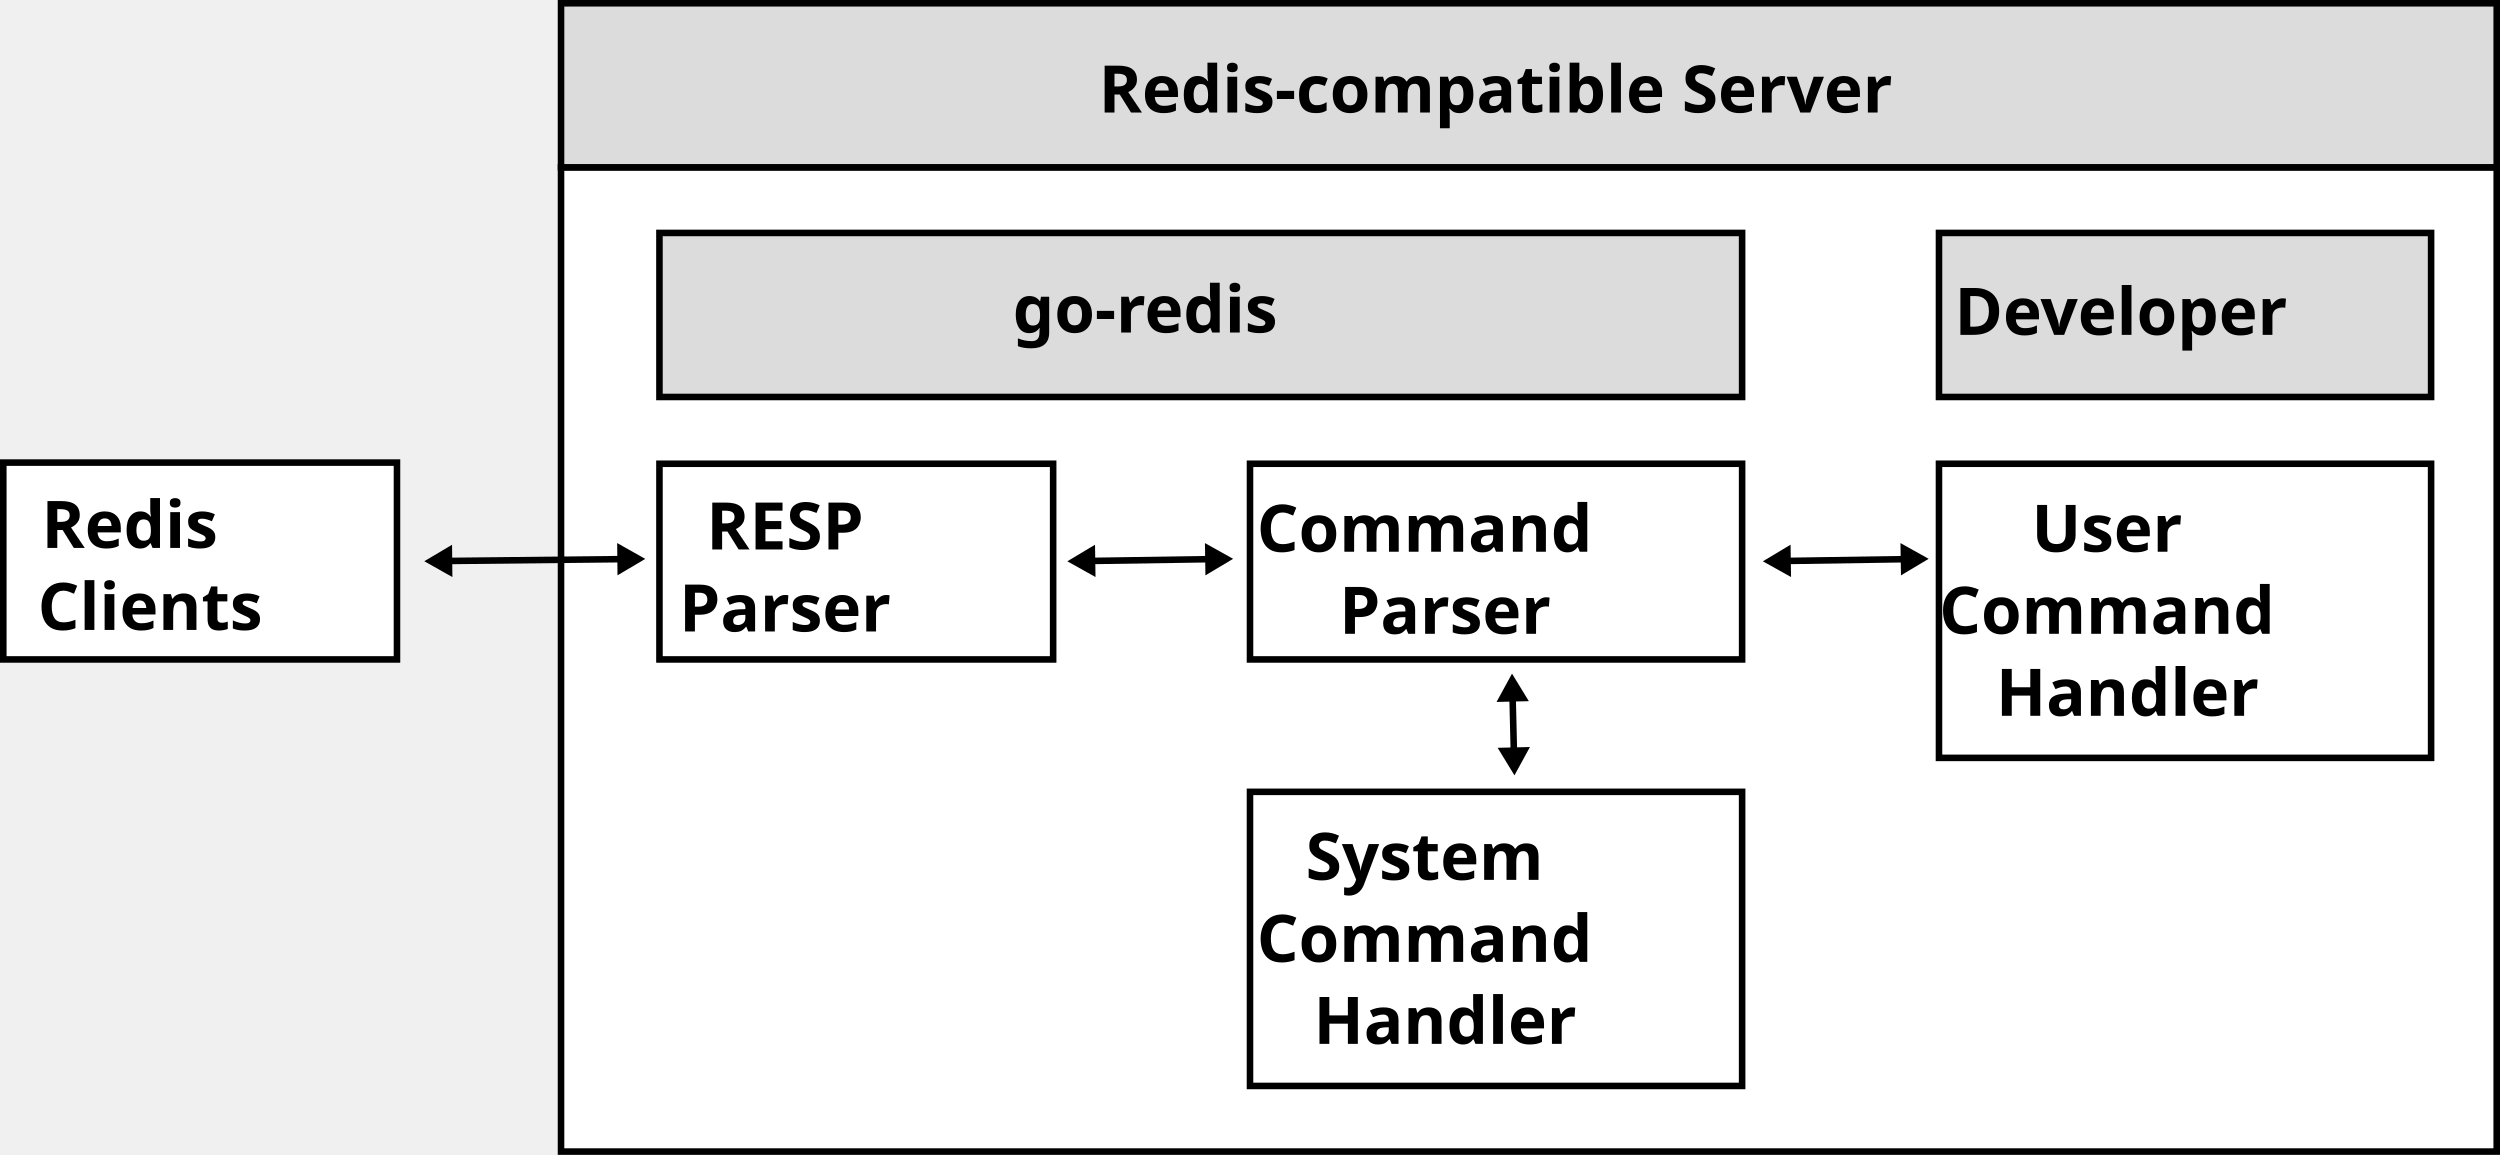
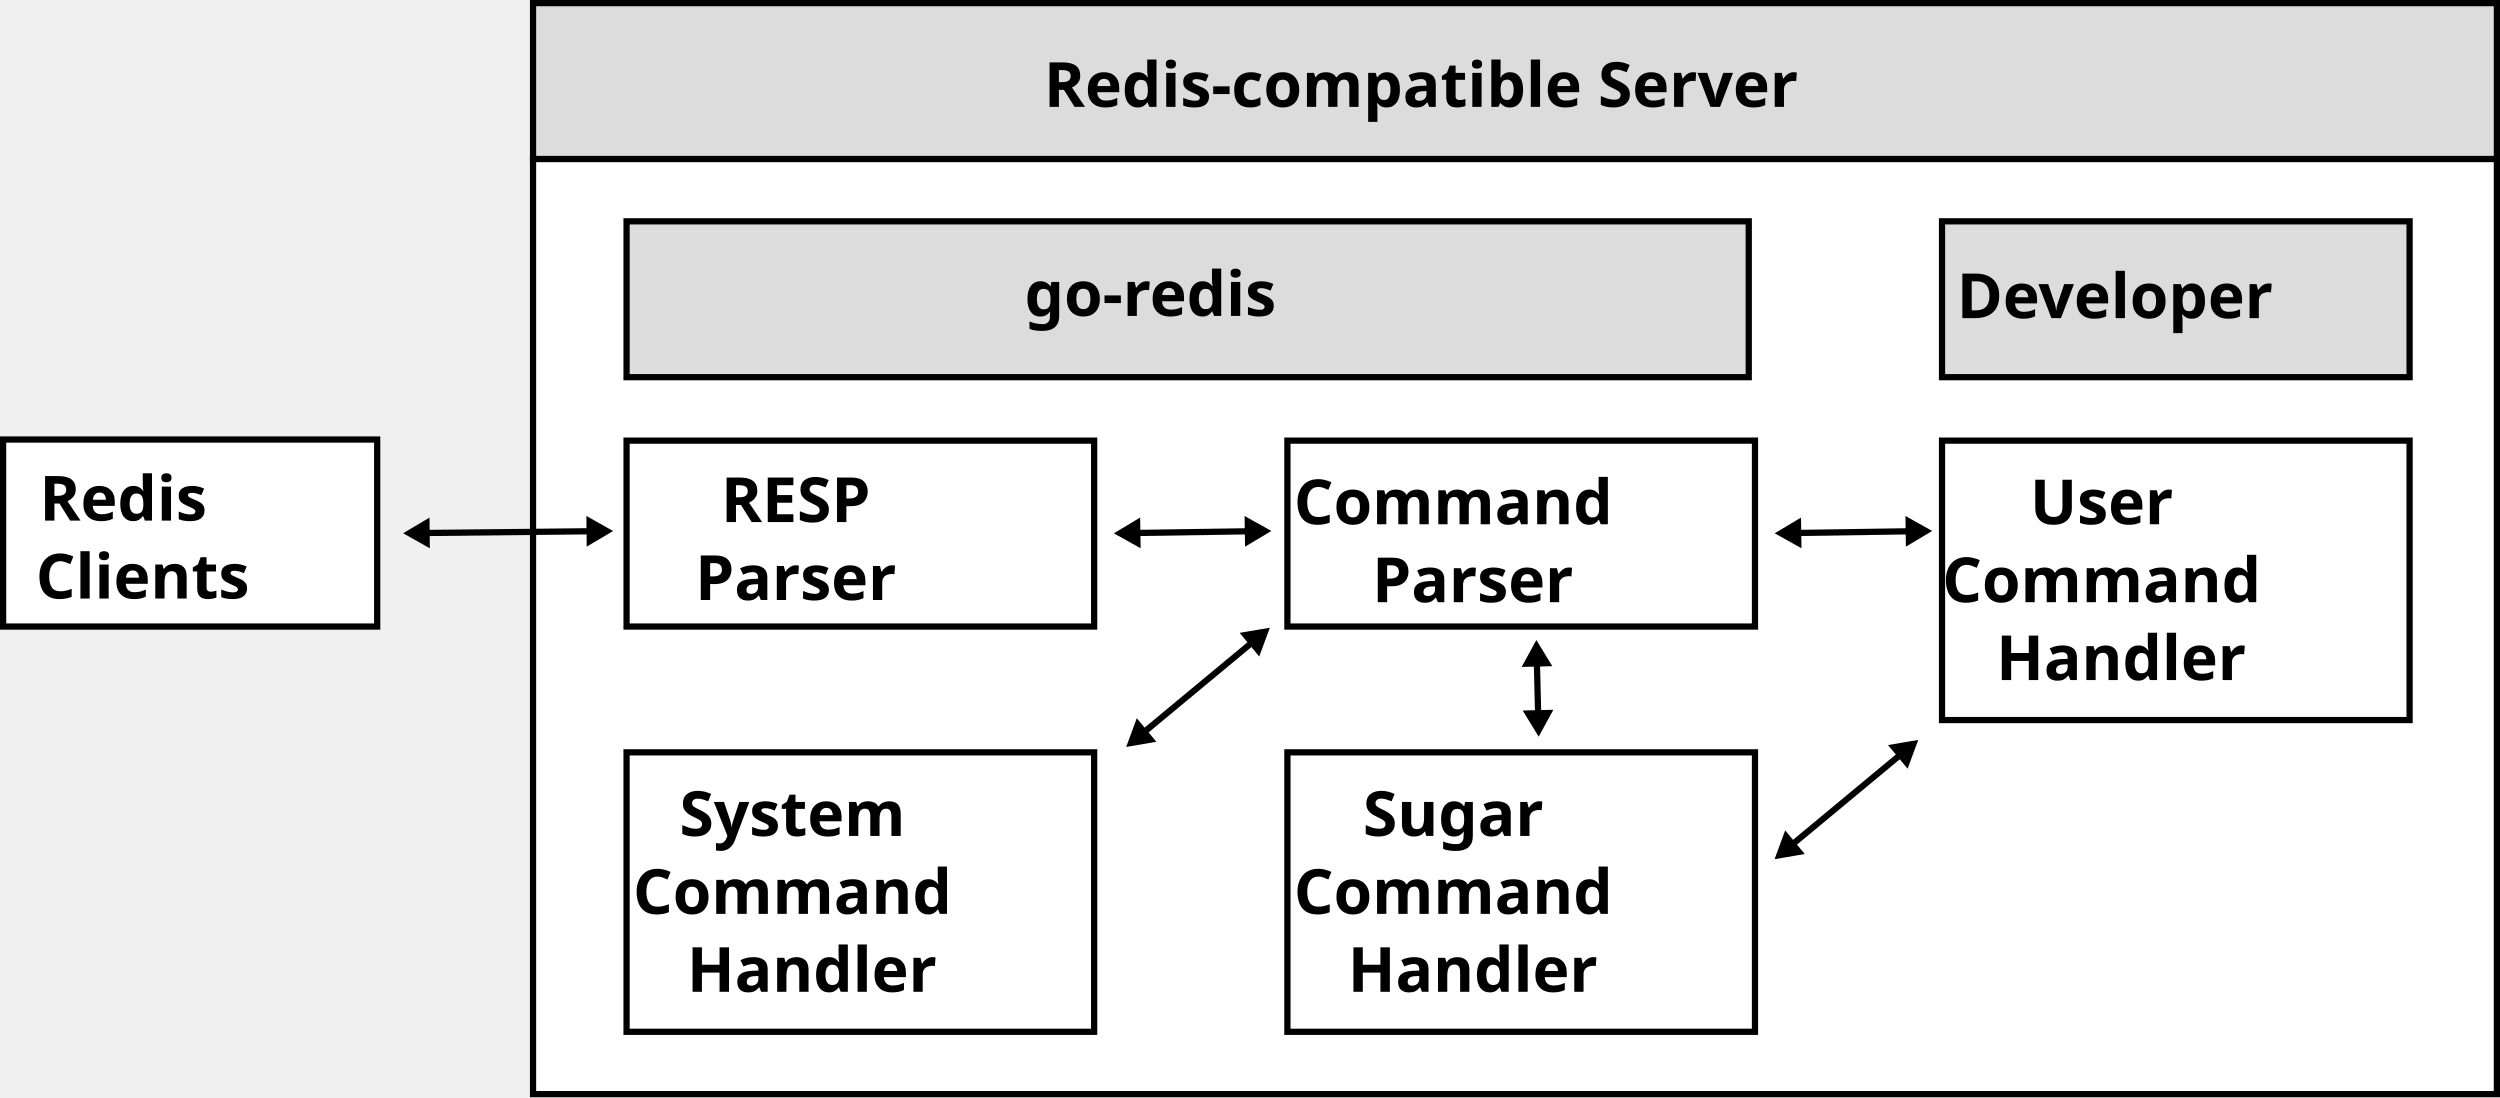
- <svg xmlns="http://www.w3.org/2000/svg" xmlns:xlink="http://www.w3.org/1999/xlink" width="381" height="176" id="svg2" version="1.1">
+ <svg xmlns="http://www.w3.org/2000/svg" xmlns:xlink="http://www.w3.org/1999/xlink" width="401" height="176" id="svg2" version="1.1">
  <defs id="defs4">
    <marker style="overflow:visible" id="TriangleInM" refX="0" refY="0" orient="auto">
      <path transform="scale(-0.4)" style="fill:context-stroke;fill-rule:evenodd;stroke:context-stroke;stroke-width:1pt" d="M 5.77,0 -2.88,5 V -5 Z" id="path18279" />
    </marker>
    <marker style="overflow:visible" id="TriangleOutM" refX="0" refY="0" orient="auto">
      <path transform="scale(0.4)" style="fill:context-stroke;fill-rule:evenodd;stroke:context-stroke;stroke-width:1pt" d="M 5.77,0 -2.88,5 V -5 Z" id="path18288" />
    </marker>
    <marker orient="auto" refY="0" refX="0" id="TriangleOutS" style="overflow:visible">
      <path id="path4045" d="M 5.77,0 -2.88,5 V -5 Z" style="fill-rule:evenodd;stroke:#000000;stroke-width:1pt" transform="scale(0.2)" />
    </marker>
    <marker orient="auto" refY="0" refX="0" id="Arrow1Mend" style="overflow:visible">
      <path id="path3906" d="M 0,0 5,-5 -12.5,0 5,5 Z" style="fill-rule:evenodd;stroke:#000000;stroke-width:1pt" transform="matrix(-0.4,0,0,-0.4,-4,0)" />
    </marker>
    <marker orient="auto" refY="0" refX="0" id="Arrow1Lend" style="overflow:visible">
      <path id="path3900" d="M 0,0 5,-5 -12.5,0 5,5 Z" style="fill-rule:evenodd;stroke:#000000;stroke-width:1pt" transform="matrix(-0.8,0,0,-0.8,-10,0)" />
    </marker>
    <marker orient="auto" refY="0" refX="0" id="Arrow2Lend" style="overflow:visible">
      <path id="path3918" style="fill-rule:evenodd;stroke-width:0.625;stroke-linejoin:round" d="M 8.719,4.034 -2.207,0.016 8.719,-4.002 c -1.745,2.372 -1.735,5.617 -6e-7,8.035 z" transform="matrix(-1.1,0,0,-1.1,-1.1,0)" />
    </marker>
    <marker orient="auto" refY="0" refX="0" id="Arrow1Send" style="overflow:visible">
      <path id="path3912" d="M 0,0 5,-5 -12.5,0 5,5 Z" style="fill-rule:evenodd;stroke:#000000;stroke-width:1pt" transform="matrix(-0.2,0,0,-0.2,-1.2,0)" />
    </marker>
    <linearGradient id="linearGradient5205">
      <stop style="stop-color:#370000;stop-opacity:1;" offset="0" id="stop5207" />
    </linearGradient>
    <linearGradient id="linearGradient907" xlink:href="#linearGradient900" />
    <linearGradient id="linearGradient906" xlink:href="#linearGradient900" />
    <linearGradient id="linearGradient905" xlink:href="#linearGradient900" />
    <linearGradient id="linearGradient904" xlink:href="#linearGradient900" />
    <linearGradient id="linearGradient903" xlink:href="#linearGradient900" />
    <linearGradient id="linearGradient900">
      <stop offset="0" id="stop901" style="stop-color: #000000;stop-opacity: 1.0;" />
      <stop offset="1" id="stop902" style="stop-color:#ffffff;stop-opacity:1;" />
    </linearGradient>
    <linearGradient id="linearGradient775" xlink:href="#linearGradient772" />
    <linearGradient id="linearGradient772">
      <stop offset="0" id="stop773" style="stop-color: #000000;stop-opacity: 1.0;" />
      <stop offset="1" id="stop774" style="stop-color:#ffffff;stop-opacity:1;" />
    </linearGradient>
    <linearGradient id="linearGradient907-9" xlink:href="#linearGradient900-2" />
    <linearGradient id="linearGradient906-7" xlink:href="#linearGradient900-2" />
    <linearGradient id="linearGradient905-2" xlink:href="#linearGradient900-2" />
    <linearGradient id="linearGradient904-9" xlink:href="#linearGradient900-2" />
    <linearGradient id="linearGradient903-7" xlink:href="#linearGradient900-2" />
    <linearGradient id="linearGradient900-2">
      <stop offset="0" id="stop901-5" style="stop-color: #000000;stop-opacity: 1.0;" />
      <stop offset="1" id="stop902-5" style="stop-color:#ffffff;stop-opacity:1;" />
    </linearGradient>
    <linearGradient id="linearGradient900-1">
      <stop style="stop-color: #000000;stop-opacity: 1.0;" id="stop901-8" offset="0" />
      <stop style="stop-color:#ffffff;stop-opacity:1;" id="stop902-55" offset="1" />
    </linearGradient>
    <linearGradient xlink:href="#linearGradient900-1" id="linearGradient903-8" />
    <linearGradient xlink:href="#linearGradient900-1" id="linearGradient904-7" />
    <linearGradient xlink:href="#linearGradient900-1" id="linearGradient905-7" />
    <linearGradient xlink:href="#linearGradient900-1" id="linearGradient906-0" />
    <linearGradient xlink:href="#linearGradient900-1" id="linearGradient907-1" />
    <linearGradient id="linearGradient5205-7">
      <stop id="stop5207-1" offset="0" style="stop-color:#370000;stop-opacity:1;" />
    </linearGradient>
    <marker style="overflow:visible" id="Arrow1Send-8" refX="0" refY="0" orient="auto">
      <path transform="matrix(-0.2,0,0,-0.2,-1.2,0)" style="fill-rule:evenodd;stroke:#000000;stroke-width:1pt" d="M 0,0 5,-5 -12.5,0 5,5 Z" id="path3912-3" />
    </marker>
    <marker style="overflow:visible" id="Arrow2Lend-6" refX="0" refY="0" orient="auto">
      <path transform="matrix(-1.1,0,0,-1.1,-1.1,0)" d="M 8.719,4.034 -2.207,0.016 8.719,-4.002 c -1.745,2.372 -1.735,5.617 -6e-7,8.035 z" style="fill-rule:evenodd;stroke-width:0.625;stroke-linejoin:round" id="path3918-3" />
    </marker>
    <marker style="overflow:visible" id="Arrow1Lend-2" refX="0" refY="0" orient="auto">
      <path transform="matrix(-0.8,0,0,-0.8,-10,0)" style="fill-rule:evenodd;stroke:#000000;stroke-width:1pt" d="M 0,0 5,-5 -12.5,0 5,5 Z" id="path3900-7" />
    </marker>
    <marker style="overflow:visible" id="Arrow1Mend-9" refX="0" refY="0" orient="auto">
      <path transform="matrix(-0.4,0,0,-0.4,-4,0)" style="fill-rule:evenodd;stroke:#000000;stroke-width:1pt" d="M 0,0 5,-5 -12.5,0 5,5 Z" id="path3906-0" />
    </marker>
    <marker style="overflow:visible" id="TriangleOutS-3" refX="0" refY="0" orient="auto">
      <path transform="scale(0.2)" style="fill-rule:evenodd;stroke:#000000;stroke-width:1pt" d="M 5.77,0 -2.88,5 V -5 Z" id="path4045-3" />
    </marker>
    <linearGradient id="linearGradient900-5">
      <stop style="stop-color: #000000;stop-opacity: 1.0;" id="stop901-0" offset="0" />
      <stop style="stop-color:#ffffff;stop-opacity:1;" id="stop902-3" offset="1" />
    </linearGradient>
    <linearGradient xlink:href="#linearGradient900-5" id="linearGradient903-1" />
    <linearGradient xlink:href="#linearGradient900-5" id="linearGradient904-8" />
    <linearGradient xlink:href="#linearGradient900-5" id="linearGradient905-8" />
    <linearGradient xlink:href="#linearGradient900-5" id="linearGradient906-2" />
    <linearGradient xlink:href="#linearGradient900-5" id="linearGradient907-93" />
    <linearGradient id="linearGradient5205-9">
      <stop id="stop5207-5" offset="0" style="stop-color:#370000;stop-opacity:1;" />
    </linearGradient>
    <marker style="overflow:visible" id="Arrow1Send-2" refX="0" refY="0" orient="auto">
      <path transform="matrix(-0.2,0,0,-0.2,-1.2,0)" style="fill-rule:evenodd;stroke:#000000;stroke-width:1pt" d="M 0,0 5,-5 -12.5,0 5,5 Z" id="path3912-37" />
    </marker>
    <marker style="overflow:visible" id="Arrow2Lend-3" refX="0" refY="0" orient="auto">
      <path transform="matrix(-1.1,0,0,-1.1,-1.1,0)" d="M 8.719,4.034 -2.207,0.016 8.719,-4.002 c -1.745,2.372 -1.735,5.617 -6e-7,8.035 z" style="fill-rule:evenodd;stroke-width:0.625;stroke-linejoin:round" id="path3918-1" />
    </marker>
    <marker style="overflow:visible" id="Arrow1Lend-5" refX="0" refY="0" orient="auto">
      <path transform="matrix(-0.8,0,0,-0.8,-10,0)" style="fill-rule:evenodd;stroke:#000000;stroke-width:1pt" d="M 0,0 5,-5 -12.5,0 5,5 Z" id="path3900-2" />
    </marker>
    <marker style="overflow:visible" id="Arrow1Mend-4" refX="0" refY="0" orient="auto">
      <path transform="matrix(-0.4,0,0,-0.4,-4,0)" style="fill-rule:evenodd;stroke:#000000;stroke-width:1pt" d="M 0,0 5,-5 -12.5,0 5,5 Z" id="path3906-8" />
    </marker>
    <marker style="overflow:visible" id="TriangleOutS-7" refX="0" refY="0" orient="auto">
      <path transform="scale(0.2)" style="fill-rule:evenodd;stroke:#000000;stroke-width:1pt" d="M 5.77,0 -2.88,5 V -5 Z" id="path4045-6" />
    </marker>
    <linearGradient id="linearGradient900-10">
      <stop style="stop-color: #000000;stop-opacity: 1.0;" id="stop901-6" offset="0" />
      <stop style="stop-color:#ffffff;stop-opacity:1;" id="stop902-57" offset="1" />
    </linearGradient>
    <linearGradient xlink:href="#linearGradient900-10" id="linearGradient903-0" />
    <linearGradient xlink:href="#linearGradient900-10" id="linearGradient904-76" />
    <linearGradient xlink:href="#linearGradient900-10" id="linearGradient905-4" />
    <linearGradient xlink:href="#linearGradient900-10" id="linearGradient906-9" />
    <linearGradient xlink:href="#linearGradient900-10" id="linearGradient907-8" />
    <linearGradient id="linearGradient5205-0">
      <stop id="stop5207-6" offset="0" style="stop-color:#370000;stop-opacity:1;" />
    </linearGradient>
    <marker style="overflow:visible" id="Arrow1Send-1" refX="0" refY="0" orient="auto">
      <path transform="matrix(-0.2,0,0,-0.2,-1.2,0)" style="fill-rule:evenodd;stroke:#000000;stroke-width:1pt" d="M 0,0 5,-5 -12.5,0 5,5 Z" id="path3912-4" />
    </marker>
    <marker style="overflow:visible" id="Arrow2Lend-38" refX="0" refY="0" orient="auto">
      <path transform="matrix(-1.1,0,0,-1.1,-1.1,0)" d="M 8.719,4.034 -2.207,0.016 8.719,-4.002 c -1.745,2.372 -1.735,5.617 -6e-7,8.035 z" style="fill-rule:evenodd;stroke-width:0.625;stroke-linejoin:round" id="path3918-8" />
    </marker>
    <marker style="overflow:visible" id="Arrow1Lend-7" refX="0" refY="0" orient="auto">
      <path transform="matrix(-0.8,0,0,-0.8,-10,0)" style="fill-rule:evenodd;stroke:#000000;stroke-width:1pt" d="M 0,0 5,-5 -12.5,0 5,5 Z" id="path3900-1" />
    </marker>
    <marker style="overflow:visible" id="Arrow1Mend-48" refX="0" refY="0" orient="auto">
      <path transform="matrix(-0.4,0,0,-0.4,-4,0)" style="fill-rule:evenodd;stroke:#000000;stroke-width:1pt" d="M 0,0 5,-5 -12.5,0 5,5 Z" id="path3906-1" />
    </marker>
    <marker style="overflow:visible" id="TriangleOutS-9" refX="0" refY="0" orient="auto">
      <path transform="scale(0.2)" style="fill-rule:evenodd;stroke:#000000;stroke-width:1pt" d="M 5.77,0 -2.88,5 V -5 Z" id="path4045-30" />
    </marker>
    <linearGradient id="linearGradient900-0">
      <stop style="stop-color: #000000;stop-opacity: 1.0;" id="stop901-83" offset="0" />
      <stop style="stop-color:#ffffff;stop-opacity:1;" id="stop902-9" offset="1" />
    </linearGradient>
    <linearGradient xlink:href="#linearGradient900-0" id="linearGradient903-2" />
    <linearGradient xlink:href="#linearGradient900-0" id="linearGradient904-1" />
    <linearGradient xlink:href="#linearGradient900-0" id="linearGradient905-3" />
    <linearGradient xlink:href="#linearGradient900-0" id="linearGradient906-8" />
    <linearGradient xlink:href="#linearGradient900-0" id="linearGradient907-4" />
    <linearGradient id="linearGradient5205-1">
      <stop id="stop5207-8" offset="0" style="stop-color:#370000;stop-opacity:1;" />
    </linearGradient>
    <marker style="overflow:visible" id="Arrow1Send-3" refX="0" refY="0" orient="auto">
      <path transform="matrix(-0.2,0,0,-0.2,-1.2,0)" style="fill-rule:evenodd;stroke:#000000;stroke-width:1pt" d="M 0,0 5,-5 -12.5,0 5,5 Z" id="path3912-6" />
    </marker>
    <marker style="overflow:visible" id="Arrow2Lend-7" refX="0" refY="0" orient="auto">
      <path transform="matrix(-1.1,0,0,-1.1,-1.1,0)" d="M 8.719,4.034 -2.207,0.016 8.719,-4.002 c -1.745,2.372 -1.735,5.617 -6e-7,8.035 z" style="fill-rule:evenodd;stroke-width:0.625;stroke-linejoin:round" id="path3918-9" />
    </marker>
    <marker style="overflow:visible" id="Arrow1Lend-0" refX="0" refY="0" orient="auto">
      <path transform="matrix(-0.8,0,0,-0.8,-10,0)" style="fill-rule:evenodd;stroke:#000000;stroke-width:1pt" d="M 0,0 5,-5 -12.5,0 5,5 Z" id="path3900-6" />
    </marker>
    <marker style="overflow:visible" id="Arrow1Mend-0" refX="0" refY="0" orient="auto">
      <path transform="matrix(-0.4,0,0,-0.4,-4,0)" style="fill-rule:evenodd;stroke:#000000;stroke-width:1pt" d="M 0,0 5,-5 -12.5,0 5,5 Z" id="path3906-04" />
    </marker>
    <marker style="overflow:visible" id="TriangleOutS-5" refX="0" refY="0" orient="auto">
      <path transform="scale(0.2)" style="fill-rule:evenodd;stroke:#000000;stroke-width:1pt" d="M 5.77,0 -2.88,5 V -5 Z" id="path4045-1" />
    </marker>
    <linearGradient id="linearGradient900-8">
      <stop style="stop-color: #000000;stop-opacity: 1.0;" id="stop901-9" offset="0" />
      <stop style="stop-color:#ffffff;stop-opacity:1;" id="stop902-8" offset="1" />
    </linearGradient>
    <linearGradient xlink:href="#linearGradient900-8" id="linearGradient903-9" />
    <linearGradient xlink:href="#linearGradient900-8" id="linearGradient904-0" />
    <linearGradient xlink:href="#linearGradient900-8" id="linearGradient905-76" />
    <linearGradient xlink:href="#linearGradient900-8" id="linearGradient906-3" />
    <linearGradient xlink:href="#linearGradient900-8" id="linearGradient907-3" />
    <linearGradient id="linearGradient5205-5">
      <stop id="stop5207-4" offset="0" style="stop-color:#370000;stop-opacity:1;" />
    </linearGradient>
    <marker style="overflow:visible" id="Arrow1Send-6" refX="0" refY="0" orient="auto">
      <path transform="matrix(-0.2,0,0,-0.2,-1.2,0)" style="fill-rule:evenodd;stroke:#000000;stroke-width:1pt" d="M 0,0 5,-5 -12.5,0 5,5 Z" id="path3912-2" />
    </marker>
    <marker style="overflow:visible" id="Arrow2Lend-79" refX="0" refY="0" orient="auto">
      <path transform="matrix(-1.1,0,0,-1.1,-1.1,0)" d="M 8.719,4.034 -2.207,0.016 8.719,-4.002 c -1.745,2.372 -1.735,5.617 -6e-7,8.035 z" style="fill-rule:evenodd;stroke-width:0.625;stroke-linejoin:round" id="path3918-93" />
    </marker>
    <marker style="overflow:visible" id="Arrow1Lend-8" refX="0" refY="0" orient="auto">
      <path transform="matrix(-0.8,0,0,-0.8,-10,0)" style="fill-rule:evenodd;stroke:#000000;stroke-width:1pt" d="M 0,0 5,-5 -12.5,0 5,5 Z" id="path3900-71" />
    </marker>
    <marker style="overflow:visible" id="Arrow1Mend-7" refX="0" refY="0" orient="auto">
      <path transform="matrix(-0.4,0,0,-0.4,-4,0)" style="fill-rule:evenodd;stroke:#000000;stroke-width:1pt" d="M 0,0 5,-5 -12.5,0 5,5 Z" id="path3906-4" />
    </marker>
    <marker style="overflow:visible" id="TriangleOutS-79" refX="0" refY="0" orient="auto">
      <path transform="scale(0.2)" style="fill-rule:evenodd;stroke:#000000;stroke-width:1pt" d="M 5.77,0 -2.88,5 V -5 Z" id="path4045-10" />
    </marker>
    <linearGradient id="linearGradient900-16">
      <stop style="stop-color: #000000;stop-opacity: 1.0;" id="stop901-3" offset="0" />
      <stop style="stop-color:#ffffff;stop-opacity:1;" id="stop902-0" offset="1" />
    </linearGradient>
    <linearGradient xlink:href="#linearGradient900-16" id="linearGradient903-5" />
    <linearGradient xlink:href="#linearGradient900-16" id="linearGradient904-79" />
    <linearGradient xlink:href="#linearGradient900-16" id="linearGradient905-1" />
    <linearGradient xlink:href="#linearGradient900-16" id="linearGradient906-5" />
    <linearGradient xlink:href="#linearGradient900-16" id="linearGradient907-97" />
    <linearGradient id="linearGradient5205-3">
      <stop id="stop5207-83" offset="0" style="stop-color:#370000;stop-opacity:1;" />
    </linearGradient>
    <marker style="overflow:visible" id="Arrow1Send-0" refX="0" refY="0" orient="auto">
      <path transform="matrix(-0.2,0,0,-0.2,-1.2,0)" style="fill-rule:evenodd;stroke:#000000;stroke-width:1pt" d="M 0,0 5,-5 -12.5,0 5,5 Z" id="path3912-5" />
    </marker>
    <marker style="overflow:visible" id="Arrow2Lend-8" refX="0" refY="0" orient="auto">
      <path transform="matrix(-1.1,0,0,-1.1,-1.1,0)" d="M 8.719,4.034 -2.207,0.016 8.719,-4.002 c -1.745,2.372 -1.735,5.617 -6e-7,8.035 z" style="fill-rule:evenodd;stroke-width:0.625;stroke-linejoin:round" id="path3918-7" />
    </marker>
    <marker style="overflow:visible" id="Arrow1Lend-3" refX="0" refY="0" orient="auto">
      <path transform="matrix(-0.8,0,0,-0.8,-10,0)" style="fill-rule:evenodd;stroke:#000000;stroke-width:1pt" d="M 0,0 5,-5 -12.5,0 5,5 Z" id="path3900-5" />
    </marker>
    <marker style="overflow:visible" id="Arrow1Mend-2" refX="0" refY="0" orient="auto">
      <path transform="matrix(-0.4,0,0,-0.4,-4,0)" style="fill-rule:evenodd;stroke:#000000;stroke-width:1pt" d="M 0,0 5,-5 -12.5,0 5,5 Z" id="path3906-6" />
    </marker>
    <marker style="overflow:visible" id="TriangleOutS-37" refX="0" refY="0" orient="auto">
      <path transform="scale(0.2)" style="fill-rule:evenodd;stroke:#000000;stroke-width:1pt" d="M 5.77,0 -2.88,5 V -5 Z" id="path4045-4" />
    </marker>
  </defs>
  <g id="layer2" transform="translate(126.5,16.6765)" style="display:inline">
-     <rect y="8.823" x="-41" height="150" width="295" id="rect18008" style="fill:#ffffff;fill-opacity:1;stroke:#000000;stroke-width:1;stroke-miterlimit:2.154;stroke-dasharray:none;stroke-opacity:1" />
-     <rect y="54" x="-26" height="29.823" width="60" id="rect3109" style="fill:#ffffff;fill-opacity:1;stroke:#000000;stroke-width:1;stroke-miterlimit:2.154;stroke-dasharray:none;stroke-opacity:1" />
-     <rect y="18.824" x="-26" height="25" width="165" id="rect3129" style="fill:#dcdcdc;fill-opacity:1;stroke:#000000;stroke-width:1;stroke-miterlimit:2.154;stroke-dasharray:none;stroke-opacity:1" />
+     <rect y="8.823" x="-41" height="150" width="315" id="rect18008" style="fill:#ffffff;fill-opacity:1;stroke:#000000;stroke-width:1;stroke-miterlimit:2.154;stroke-dasharray:none;stroke-opacity:1" />
+     <rect y="54" x="-26" height="29.823" width="75" id="rect3109" style="fill:#ffffff;fill-opacity:1;stroke:#000000;stroke-width:1;stroke-miterlimit:2.154;stroke-dasharray:none;stroke-opacity:1" />
+     <rect y="18.824" x="-26" height="25" width="180" id="rect3129" style="fill:#dcdcdc;fill-opacity:1;stroke:#000000;stroke-width:1;stroke-miterlimit:2.154;stroke-dasharray:none;stroke-opacity:1" />
    <rect y="53.823" x="-126" height="30" width="60" id="rect3165" style="fill:#ffffff;fill-opacity:1;stroke:#000000;stroke-width:1;stroke-miterlimit:2.154;stroke-dasharray:none;stroke-opacity:1" />
-     <rect y="54" x="64" height="29.823" width="75" id="rect14031" style="fill:#ffffff;fill-opacity:1;stroke:#000000;stroke-width:1;stroke-miterlimit:2.154;stroke-dasharray:none;stroke-opacity:1" />
-     <rect y="104" x="64" height="44.823" width="75" id="rect14113" style="fill:#ffffff;fill-opacity:1;stroke:#000000;stroke-width:1;stroke-miterlimit:2.154;stroke-dasharray:none;stroke-opacity:1" />
-     <rect y="18.824" x="169" height="25" width="75" id="rect15257" style="fill:#dcdcdc;fill-opacity:1;stroke:#000000;stroke-width:1;stroke-miterlimit:2.154;stroke-dasharray:none;stroke-opacity:1" />
-     <rect y="54" x="169" height="44.823" width="75" id="rect16215" style="fill:#ffffff;fill-opacity:1;stroke:#000000;stroke-width:1;stroke-miterlimit:2.154;stroke-dasharray:none;stroke-opacity:1" />
-     <rect y="-16.177" x="-41" height="25" width="295" id="rect16225" style="fill:#dcdcdc;fill-opacity:1;stroke:#000000;stroke-width:1;stroke-miterlimit:2.154;stroke-dasharray:none;stroke-opacity:1" />
-     <path style="fill:none;stroke:#000000;stroke-width:1px;stroke-linecap:butt;stroke-linejoin:miter;stroke-opacity:1;marker-start:url(#TriangleInM);marker-end:url(#TriangleOutM)" d="m 39,68.823 19.588,-0.294" id="path18532" />
-     <path style="fill:none;stroke:#000000;stroke-width:1px;stroke-linecap:butt;stroke-linejoin:miter;stroke-opacity:1;marker-start:url(#TriangleInM);marker-end:url(#TriangleOutM)" d="m 104,88.823 0.235,9.824" id="path18534" />
-     <path style="fill:none;stroke:#000000;stroke-width:1px;stroke-linecap:butt;stroke-linejoin:miter;stroke-opacity:1;marker-start:url(#TriangleInM);marker-end:url(#TriangleOutM)" d="m 145,68.823 19.588,-0.294" id="path18616" />
+     <rect y="54" x="80" height="29.823" width="75" id="rect14031" style="fill:#ffffff;fill-opacity:1;stroke:#000000;stroke-width:1;stroke-miterlimit:2.154;stroke-dasharray:none;stroke-opacity:1" />
+     <rect y="104" x="80" height="44.823" width="75" id="rect14113" style="fill:#ffffff;fill-opacity:1;stroke:#000000;stroke-width:1;stroke-miterlimit:2.154;stroke-dasharray:none;stroke-opacity:1" />
+     <rect y="18.824" x="185" height="25" width="75" id="rect15257" style="fill:#dcdcdc;fill-opacity:1;stroke:#000000;stroke-width:1;stroke-miterlimit:2.154;stroke-dasharray:none;stroke-opacity:1" />
+     <rect y="54" x="185" height="44.823" width="75" id="rect16215" style="fill:#ffffff;fill-opacity:1;stroke:#000000;stroke-width:1;stroke-miterlimit:2.154;stroke-dasharray:none;stroke-opacity:1" />
+     <rect y="-16.177" x="-41" height="25" width="315" id="rect16225" style="fill:#dcdcdc;fill-opacity:1;stroke:#000000;stroke-width:1;stroke-miterlimit:2.154;stroke-dasharray:none;stroke-opacity:1" />
+     <path style="fill:none;stroke:#000000;stroke-width:1px;stroke-linecap:butt;stroke-linejoin:miter;stroke-opacity:1;marker-start:url(#TriangleInM);marker-end:url(#TriangleOutM)" d="m 55,68.823 19.588,-0.294" id="path18532" />
+     <path style="fill:none;stroke:#000000;stroke-width:1px;stroke-linecap:butt;stroke-linejoin:miter;stroke-opacity:1;marker-start:url(#TriangleInM);marker-end:url(#TriangleOutM)" d="m 120,88.823 0.235,9.824" id="path18534" />
+     <path style="fill:none;stroke:#000000;stroke-width:1px;stroke-linecap:butt;stroke-linejoin:miter;stroke-opacity:1;marker-start:url(#TriangleInM);marker-end:url(#TriangleOutM)" d="m 161,68.823 19.588,-0.294" id="path18616" />
    <path style="fill:none;stroke:#000000;stroke-width:1;stroke-linecap:butt;stroke-linejoin:miter;stroke-miterlimit:4;stroke-dasharray:none;stroke-opacity:1;marker-start:url(#TriangleInM);marker-end:url(#TriangleOutM)" d="m -59,68.823 28,-0.294" id="path18618" />
+     <rect y="104" x="-26" height="44.823" width="75" id="rect1328" style="fill:#ffffff;fill-opacity:1;stroke:#000000;stroke-width:1;stroke-miterlimit:2.154;stroke-dasharray:none;stroke-opacity:1" />
+     <path style="fill:none;stroke:#000000;stroke-width:1px;stroke-linecap:butt;stroke-linejoin:miter;stroke-opacity:1;marker-start:url(#TriangleInM);marker-end:url(#TriangleOutM)" d="m 179,103.823 -18.676,15.5" id="path3827" />
+     <path style="fill:none;stroke:#000000;stroke-width:1px;stroke-linecap:butt;stroke-linejoin:miter;stroke-opacity:1;marker-start:url(#TriangleInM);marker-end:url(#TriangleOutM)" d="m 75,85.823 -18.676,15.5" id="path3989" />
  </g>
  <g id="layer1" transform="translate(-59.5,-181.6857)" style="display:inline">
-     <text xml:space="preserve" style="font-style:normal;font-variant:normal;font-weight:bold;font-stretch:normal;line-height:0%;font-family:'Source Code Pro';-inkscape-font-specification:'Source Code Pro Bold';text-align:center;letter-spacing:0px;word-spacing:0px;writing-mode:lr-tb;text-anchor:middle;fill:#000000;fill-opacity:1;stroke:none;stroke-width:1;stroke-miterlimit:2.154;stroke-dasharray:none" x="190.059" y="265.421" id="text3115">
-       <tspan x="190.059" y="265.421" style="font-size:10px;line-height:1.25" id="tspan6185">RESP</tspan>
-       <tspan x="190.059" y="277.921" style="font-size:10px;line-height:1.25" id="tspan11643">Parser</tspan>
-       <tspan x="190.059" y="284.746" style="font-size:10px;line-height:1.25" id="tspan5357" />
-     </text>
-     <text id="text3125" y="265.774" x="287.529" style="font-style:normal;font-variant:normal;font-weight:bold;font-stretch:normal;line-height:0%;font-family:'Source Code Pro';-inkscape-font-specification:'Source Code Pro Bold';text-align:center;letter-spacing:0px;word-spacing:0px;writing-mode:lr-tb;text-anchor:middle;fill:#000000;fill-opacity:1;stroke:none;stroke-width:1;stroke-miterlimit:2.154;stroke-dasharray:none" xml:space="preserve">
-       <tspan id="tspan3127" y="265.774" x="287.529" style="font-size:10px;line-height:1.25">Command</tspan>
-       <tspan y="278.274" x="287.529" style="font-size:10px;line-height:1.25" id="tspan12849">Parser</tspan>
-     </text>
-     <text xml:space="preserve" style="font-style:normal;font-variant:normal;font-weight:normal;font-stretch:normal;line-height:0%;font-family:Arial;-inkscape-font-specification:Arial;text-align:center;letter-spacing:0px;word-spacing:0px;writing-mode:lr-tb;text-anchor:middle;fill:#000000;fill-opacity:1;stroke:none;stroke-width:1;stroke-miterlimit:2.154;stroke-dasharray:none" x="242.353" y="232.362" id="text3131">
-       <tspan y="232.362" x="242.353" id="tspan3133" style="font-style:normal;font-variant:normal;font-weight:bold;font-stretch:normal;font-size:10px;line-height:1.25;font-family:'Source Code Pro';-inkscape-font-specification:'Source Code Pro Bold';stroke-width:1;stroke-miterlimit:2.154;stroke-dasharray:none">go-redis</tspan>
+     <text xml:space="preserve" style="font-style:normal;font-variant:normal;font-weight:bold;font-stretch:normal;line-height:0%;font-family:'Source Code Pro';-inkscape-font-specification:'Source Code Pro Bold';text-align:center;letter-spacing:0px;word-spacing:0px;writing-mode:lr-tb;text-anchor:middle;fill:#000000;fill-opacity:1;stroke:none;stroke-width:1;stroke-miterlimit:2.154;stroke-dasharray:none" x="198.059" y="265.421" id="text3115">
+       <tspan x="198.059" y="265.421" style="font-size:10px;line-height:1.25" id="tspan6185">RESP</tspan>
+       <tspan x="198.059" y="277.921" style="font-size:10px;line-height:1.25" id="tspan11643">Parser</tspan>
+       <tspan x="198.059" y="284.746" style="font-size:10px;line-height:1.25" id="tspan5357" />
+     </text>
+     <text id="text3125" y="265.774" x="303.529" style="font-style:normal;font-variant:normal;font-weight:bold;font-stretch:normal;line-height:0%;font-family:'Source Code Pro';-inkscape-font-specification:'Source Code Pro Bold';text-align:center;letter-spacing:0px;word-spacing:0px;writing-mode:lr-tb;text-anchor:middle;fill:#000000;fill-opacity:1;stroke:none;stroke-width:1;stroke-miterlimit:2.154;stroke-dasharray:none" xml:space="preserve">
+       <tspan id="tspan3127" y="265.774" x="303.529" style="font-size:10px;line-height:1.25">Command</tspan>
+       <tspan y="278.274" x="303.529" style="font-size:10px;line-height:1.25" id="tspan12849">Parser</tspan>
+     </text>
+     <text xml:space="preserve" style="font-style:normal;font-variant:normal;font-weight:normal;font-stretch:normal;line-height:0%;font-family:Arial;-inkscape-font-specification:Arial;text-align:center;letter-spacing:0px;word-spacing:0px;writing-mode:lr-tb;text-anchor:middle;fill:#000000;fill-opacity:1;stroke:none;stroke-width:1;stroke-miterlimit:2.154;stroke-dasharray:none" x="252.353" y="232.362" id="text3131">
+       <tspan y="232.362" x="252.353" id="tspan3133" style="font-style:normal;font-variant:normal;font-weight:bold;font-stretch:normal;font-size:10px;line-height:1.25;font-family:'Source Code Pro';-inkscape-font-specification:'Source Code Pro Bold';stroke-width:1;stroke-miterlimit:2.154;stroke-dasharray:none">go-redis</tspan>
    </text>
    <text xml:space="preserve" style="font-style:normal;font-variant:normal;font-weight:bold;font-stretch:normal;line-height:0%;font-family:'Source Code Pro';-inkscape-font-specification:'Source Code Pro Bold';text-align:center;letter-spacing:0px;word-spacing:0px;writing-mode:lr-tb;text-anchor:middle;fill:#000000;fill-opacity:1;stroke:none;stroke-width:1;stroke-miterlimit:2.154;stroke-dasharray:none" x="90.176" y="265.186" id="text3169">
      <tspan x="90.176" y="265.186" id="tspan3167" style="font-size:10px;line-height:1.25">Redis</tspan>
      <tspan x="90.176" y="277.686" style="font-size:10px;line-height:1.25" id="tspan4611">Clients</tspan>
    </text>
-     <text id="text14119" y="315.774" x="287.529" style="font-style:normal;font-variant:normal;font-weight:bold;font-stretch:normal;line-height:0%;font-family:'Source Code Pro';-inkscape-font-specification:'Source Code Pro Bold';text-align:center;letter-spacing:0px;word-spacing:0px;writing-mode:lr-tb;text-anchor:middle;fill:#000000;fill-opacity:1;stroke:none;stroke-width:1;stroke-miterlimit:2.154;stroke-dasharray:none" xml:space="preserve">
-       <tspan id="tspan14115" y="315.774" x="287.529" style="font-size:10px;line-height:1.25">System</tspan>
-       <tspan y="328.274" x="287.529" style="font-size:10px;line-height:1.25" id="tspan14317">Command</tspan>
-       <tspan y="340.774" x="287.529" style="font-size:10px;line-height:1.25" id="tspan14117">Handler</tspan>
-     </text>
-     <text xml:space="preserve" style="font-style:normal;font-variant:normal;font-weight:normal;font-stretch:normal;line-height:0%;font-family:Arial;-inkscape-font-specification:Arial;text-align:center;letter-spacing:0px;word-spacing:0px;writing-mode:lr-tb;text-anchor:middle;fill:#000000;fill-opacity:1;stroke:none;stroke-width:1;stroke-miterlimit:2.154;stroke-dasharray:none" x="391.059" y="232.715" id="text15261">
-       <tspan y="232.715" x="391.059" id="tspan15259" style="font-style:normal;font-variant:normal;font-weight:bold;font-stretch:normal;font-size:10px;line-height:1.25;font-family:'Source Code Pro';-inkscape-font-specification:'Source Code Pro Bold';stroke-width:1;stroke-miterlimit:2.154;stroke-dasharray:none">Developer</tspan>
-     </text>
-     <text id="text16223" y="265.774" x="391.529" style="font-style:normal;font-variant:normal;font-weight:bold;font-stretch:normal;line-height:0%;font-family:'Source Code Pro';-inkscape-font-specification:'Source Code Pro Bold';text-align:center;letter-spacing:0px;word-spacing:0px;writing-mode:lr-tb;text-anchor:middle;fill:#000000;fill-opacity:1;stroke:none;stroke-width:1;stroke-miterlimit:2.154;stroke-dasharray:none" xml:space="preserve">
-       <tspan id="tspan16217" y="265.774" x="391.529" style="font-size:10px;line-height:1.25">User</tspan>
-       <tspan y="278.274" x="391.529" style="font-size:10px;line-height:1.25" id="tspan16219">Command</tspan>
-       <tspan y="290.774" x="391.529" style="font-size:10px;line-height:1.25" id="tspan16221">Handler</tspan>
+     <text id="text14119" y="315.774" x="303.529" style="font-style:normal;font-variant:normal;font-weight:bold;font-stretch:normal;line-height:0%;font-family:'Source Code Pro';-inkscape-font-specification:'Source Code Pro Bold';text-align:center;letter-spacing:0px;word-spacing:0px;writing-mode:lr-tb;text-anchor:middle;fill:#000000;fill-opacity:1;stroke:none;stroke-width:1;stroke-miterlimit:2.154;stroke-dasharray:none" xml:space="preserve">
+       <tspan id="tspan14115" y="315.774" x="303.529" style="font-size:10px;line-height:1.25">Sugar</tspan>
+       <tspan y="328.274" x="303.529" style="font-size:10px;line-height:1.25" id="tspan14317">Command</tspan>
+       <tspan y="340.774" x="303.529" style="font-size:10px;line-height:1.25" id="tspan14117">Handler</tspan>
+     </text>
+     <text xml:space="preserve" style="font-style:normal;font-variant:normal;font-weight:normal;font-stretch:normal;line-height:0%;font-family:Arial;-inkscape-font-specification:Arial;text-align:center;letter-spacing:0px;word-spacing:0px;writing-mode:lr-tb;text-anchor:middle;fill:#000000;fill-opacity:1;stroke:none;stroke-width:1;stroke-miterlimit:2.154;stroke-dasharray:none" x="407.059" y="232.715" id="text15261">
+       <tspan y="232.715" x="407.059" id="tspan15259" style="font-style:normal;font-variant:normal;font-weight:bold;font-stretch:normal;font-size:10px;line-height:1.25;font-family:'Source Code Pro';-inkscape-font-specification:'Source Code Pro Bold';stroke-width:1;stroke-miterlimit:2.154;stroke-dasharray:none">Developer</tspan>
+     </text>
+     <text id="text16223" y="265.774" x="407.529" style="font-style:normal;font-variant:normal;font-weight:bold;font-stretch:normal;line-height:0%;font-family:'Source Code Pro';-inkscape-font-specification:'Source Code Pro Bold';text-align:center;letter-spacing:0px;word-spacing:0px;writing-mode:lr-tb;text-anchor:middle;fill:#000000;fill-opacity:1;stroke:none;stroke-width:1;stroke-miterlimit:2.154;stroke-dasharray:none" xml:space="preserve">
+       <tspan id="tspan16217" y="265.774" x="407.529" style="font-size:10px;line-height:1.25">User</tspan>
+       <tspan y="278.274" x="407.529" style="font-size:10px;line-height:1.25" id="tspan16219">Command</tspan>
+       <tspan y="290.774" x="407.529" style="font-size:10px;line-height:1.25" id="tspan16221">Handler</tspan>
    </text>
    <text xml:space="preserve" style="font-style:normal;font-variant:normal;font-weight:normal;font-stretch:normal;line-height:0%;font-family:Arial;-inkscape-font-specification:Arial;text-align:center;letter-spacing:0px;word-spacing:0px;writing-mode:lr-tb;text-anchor:middle;fill:#000000;fill-opacity:1;stroke:none;stroke-width:1;stroke-miterlimit:2.154;stroke-dasharray:none" x="295.765" y="198.833" id="text16229">
      <tspan y="198.833" x="295.765" id="tspan16227" style="font-style:normal;font-variant:normal;font-weight:bold;font-stretch:normal;font-size:10px;line-height:1.25;font-family:'Source Code Pro';-inkscape-font-specification:'Source Code Pro Bold';stroke-width:1;stroke-miterlimit:2.154;stroke-dasharray:none">Redis-compatible Server</tspan>
+     </text>
+     <text id="text1336" y="315.774" x="197.529" style="font-style:normal;font-variant:normal;font-weight:bold;font-stretch:normal;line-height:0%;font-family:'Source Code Pro';-inkscape-font-specification:'Source Code Pro Bold';text-align:center;letter-spacing:0px;word-spacing:0px;writing-mode:lr-tb;text-anchor:middle;fill:#000000;fill-opacity:1;stroke:none;stroke-width:1;stroke-miterlimit:2.154;stroke-dasharray:none" xml:space="preserve">
+       <tspan id="tspan1330" y="315.774" x="197.529" style="font-size:10px;line-height:1.25">System</tspan>
+       <tspan y="328.274" x="197.529" style="font-size:10px;line-height:1.25" id="tspan1332">Command</tspan>
+       <tspan y="340.774" x="197.529" style="font-size:10px;line-height:1.25" id="tspan1334">Handler</tspan>
    </text>
  </g>
  <g id="layer3" transform="translate(74.49998,4.704817)" />
</svg>
